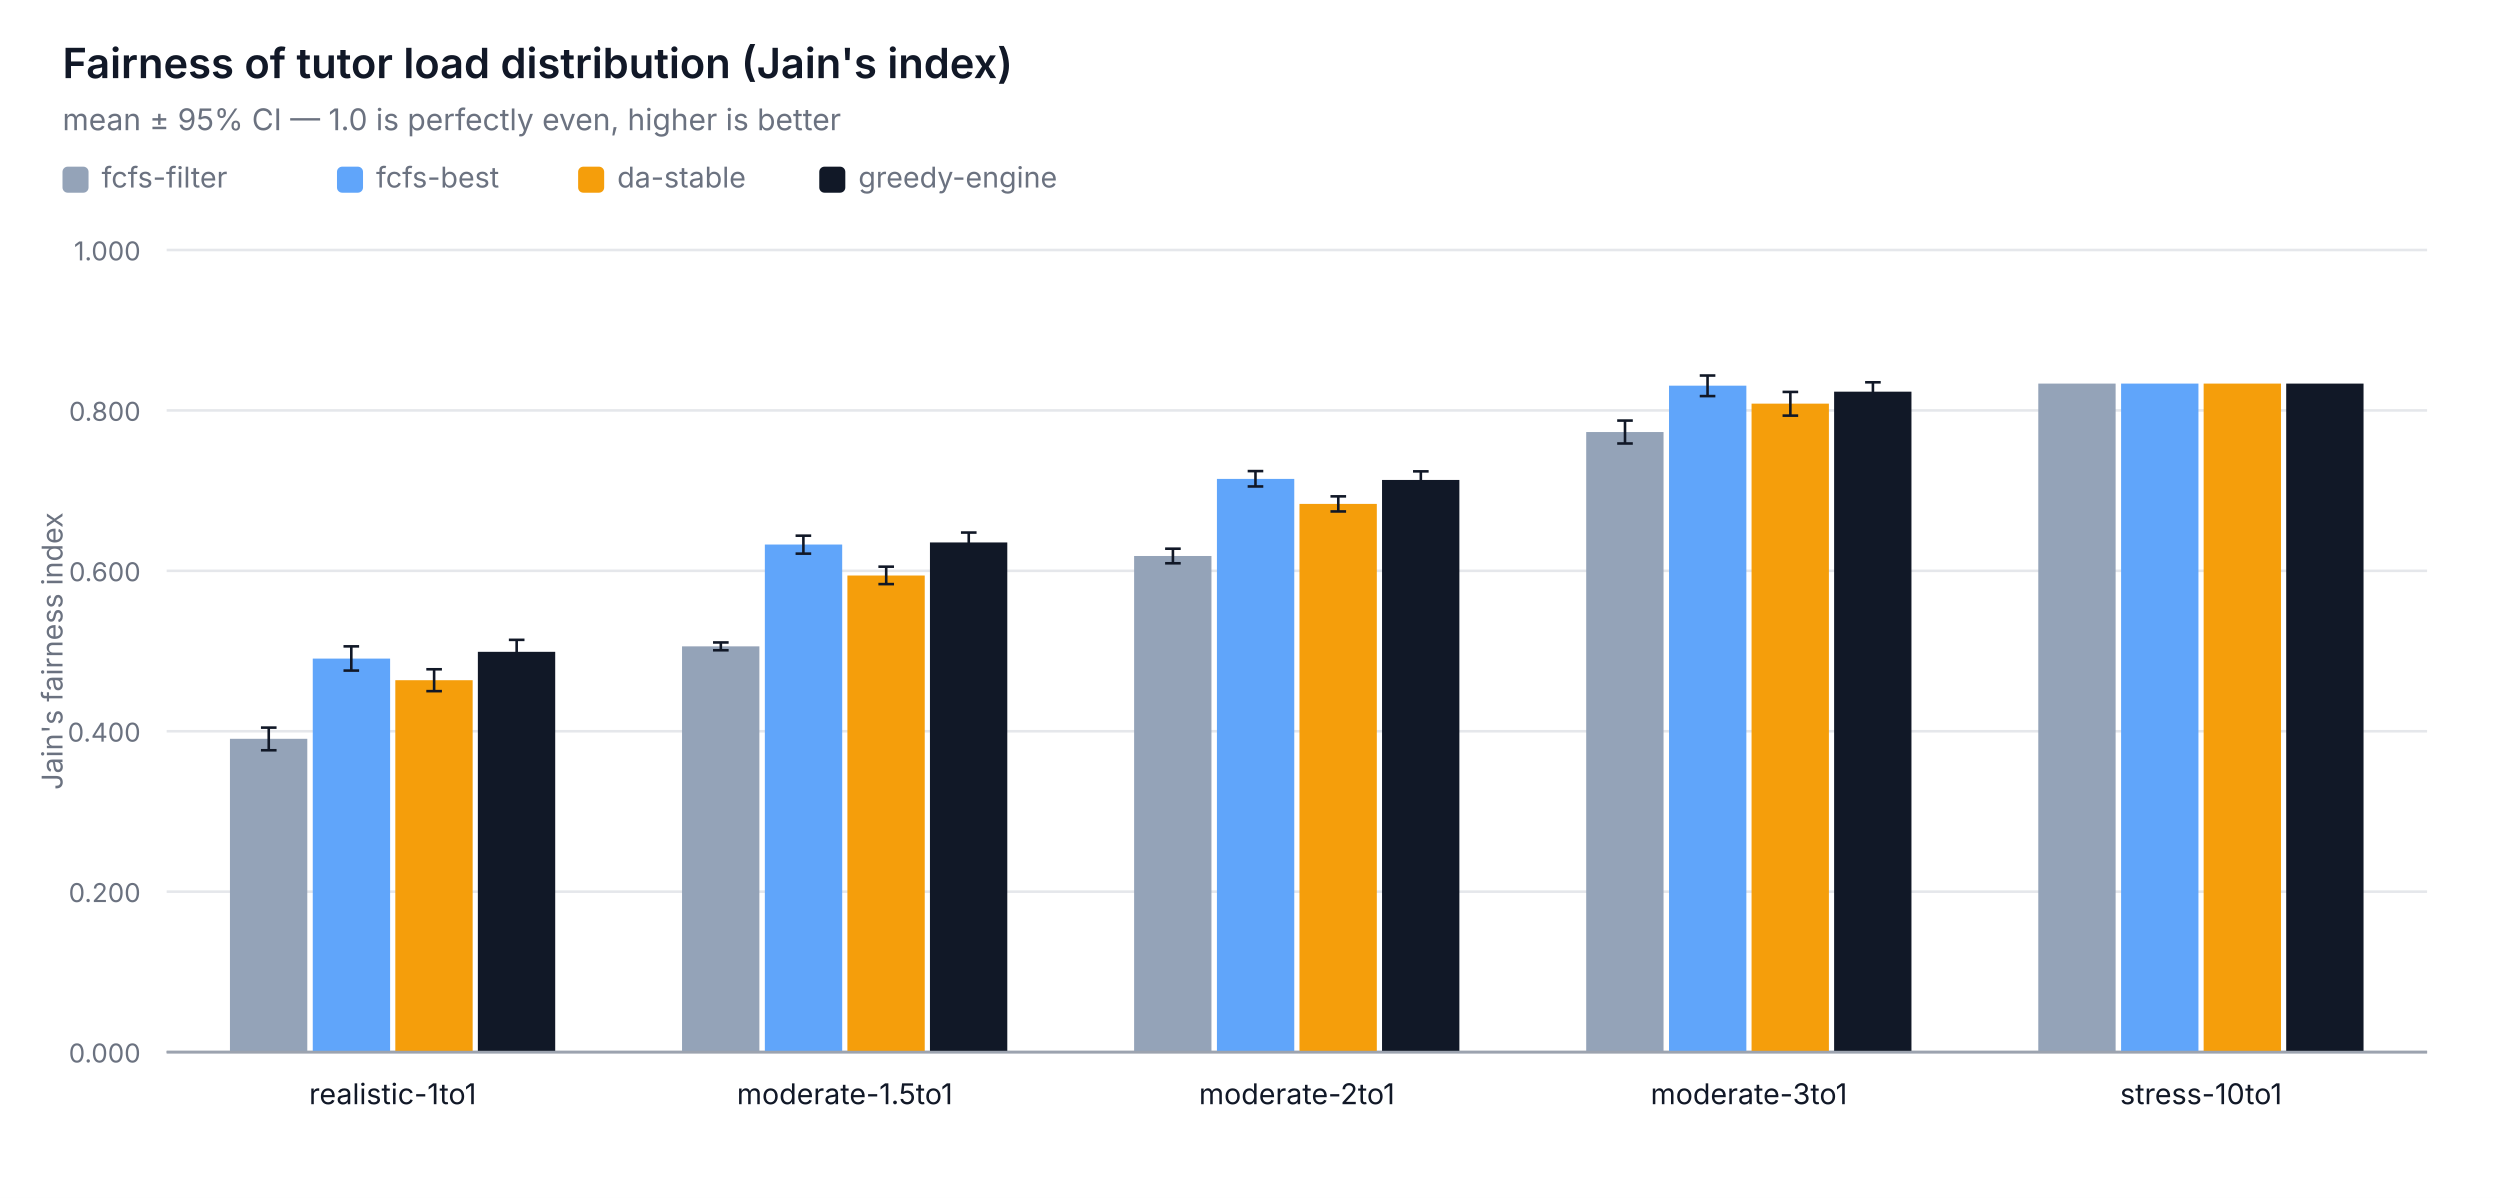
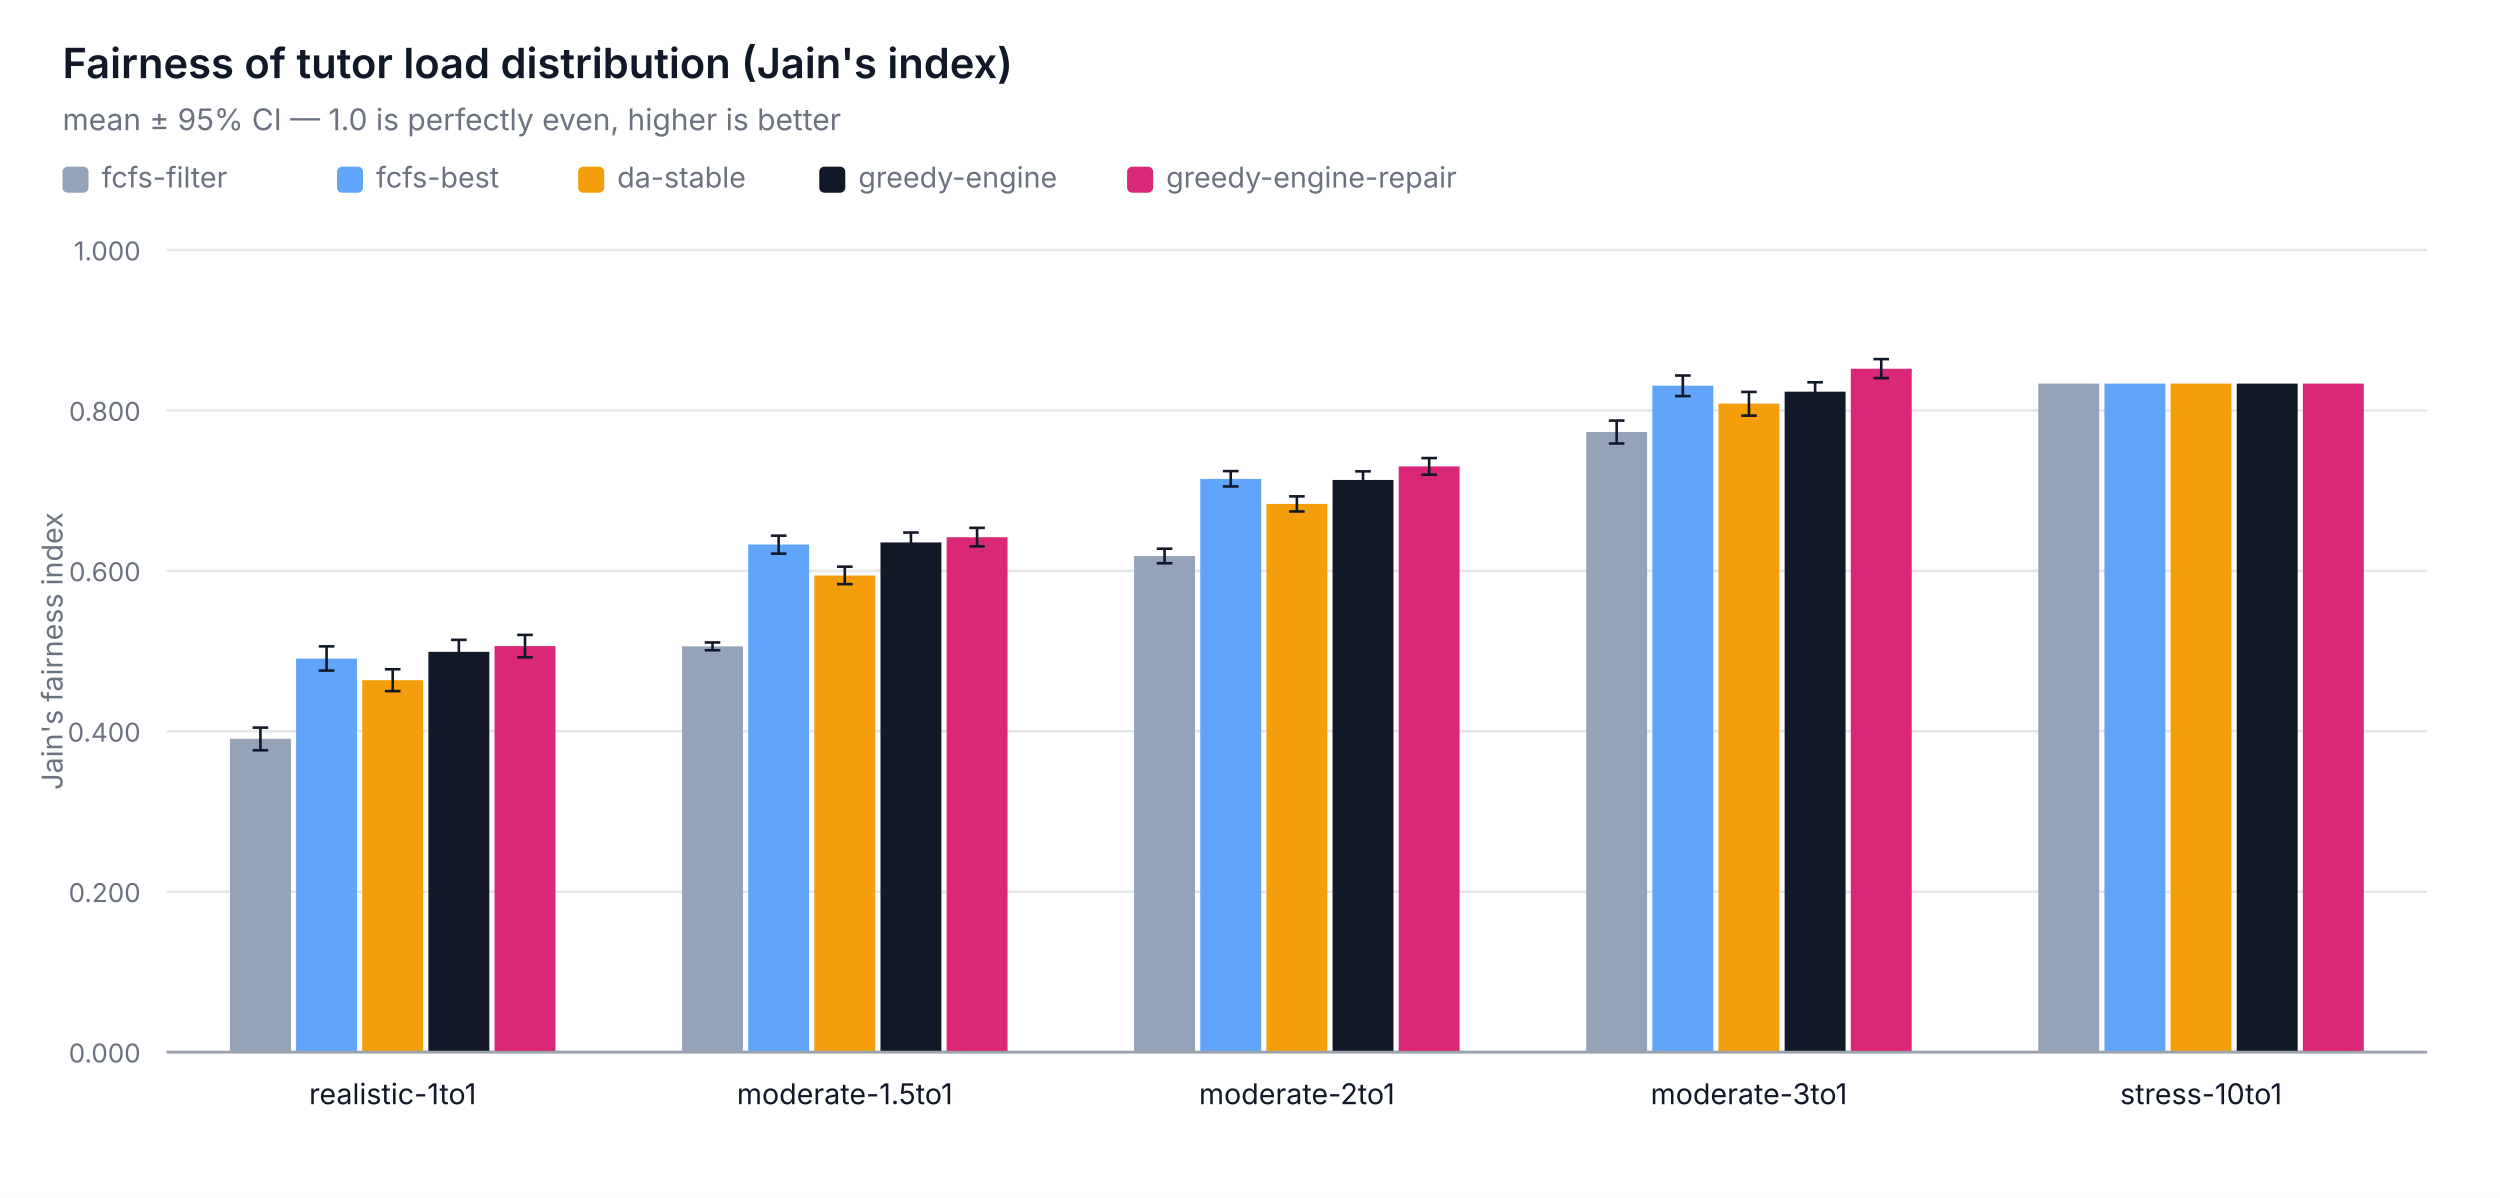
<svg xmlns="http://www.w3.org/2000/svg" width="960" height="460" viewBox="0 0 960 460" role="img" aria-label="Fairness of tutor load distribution (Jain's index)">
  <rect width="960" height="460" fill="#ffffff" />
  <text x="24" y="30" font-family="'Inter', 'Helvetica Neue', Arial, sans-serif" font-size="16" font-weight="600" fill="#111827">Fairness of tutor load distribution (Jain's index)</text>
  <text x="24" y="50" font-family="'Inter', 'Helvetica Neue', Arial, sans-serif" font-size="11.5" fill="#6b7280">mean ± 95% CI — 1.0 is perfectly even, higher is better</text>
  <rect x="24" y="64" width="10" height="10" rx="2" fill="#94a3b8" />
  <text x="39.0" y="72.0" font-family="'Inter', 'Helvetica Neue', Arial, sans-serif" font-size="11" font-weight="400" fill="#6b7280" text-anchor="start">fcfs-filter</text>
  <rect x="129.4" y="64" width="10" height="10" rx="2" fill="#60a5fa" />
  <text x="144.4" y="72.0" font-family="'Inter', 'Helvetica Neue', Arial, sans-serif" font-size="11" font-weight="400" fill="#6b7280" text-anchor="start">fcfs-best</text>
  <rect x="222" y="64" width="10" height="10" rx="2" fill="#f59e0b" />
  <text x="237.0" y="72.0" font-family="'Inter', 'Helvetica Neue', Arial, sans-serif" font-size="11" font-weight="400" fill="#6b7280" text-anchor="start">da-stable</text>
  <rect x="314.6" y="64" width="10" height="10" rx="2" fill="#111827" />
  <text x="329.6" y="72.0" font-family="'Inter', 'Helvetica Neue', Arial, sans-serif" font-size="11" font-weight="400" fill="#6b7280" text-anchor="start">greedy-engine</text>
+   <rect x="432.8" y="64" width="10" height="10" rx="2" fill="#db2777" />
+   <text x="447.8" y="72.0" font-family="'Inter', 'Helvetica Neue', Arial, sans-serif" font-size="11" font-weight="400" fill="#6b7280" text-anchor="start">greedy-engine-repair</text>
  <line x1="64" y1="404.0" x2="932" y2="404.0" stroke="#9ca3af" stroke-width="1" />
  <text x="54.0" y="408.0" font-family="'Inter', 'Helvetica Neue', Arial, sans-serif" font-size="10" font-weight="400" fill="#6b7280" text-anchor="end">0.000</text>
  <line x1="64" y1="342.4" x2="932" y2="342.4" stroke="#e5e7eb" stroke-width="1" />
  <text x="54.0" y="346.4" font-family="'Inter', 'Helvetica Neue', Arial, sans-serif" font-size="10" font-weight="400" fill="#6b7280" text-anchor="end">0.200</text>
  <line x1="64" y1="280.8" x2="932" y2="280.8" stroke="#e5e7eb" stroke-width="1" />
  <text x="54.0" y="284.8" font-family="'Inter', 'Helvetica Neue', Arial, sans-serif" font-size="10" font-weight="400" fill="#6b7280" text-anchor="end">0.400</text>
  <line x1="64" y1="219.2" x2="932" y2="219.2" stroke="#e5e7eb" stroke-width="1" />
  <text x="54.0" y="223.2" font-family="'Inter', 'Helvetica Neue', Arial, sans-serif" font-size="10" font-weight="400" fill="#6b7280" text-anchor="end">0.600</text>
  <line x1="64" y1="157.6" x2="932" y2="157.6" stroke="#e5e7eb" stroke-width="1" />
  <text x="54.0" y="161.6" font-family="'Inter', 'Helvetica Neue', Arial, sans-serif" font-size="10" font-weight="400" fill="#6b7280" text-anchor="end">0.800</text>
  <line x1="64" y1="96.0" x2="932" y2="96.0" stroke="#e5e7eb" stroke-width="1" />
  <text x="54.0" y="100.0" font-family="'Inter', 'Helvetica Neue', Arial, sans-serif" font-size="10" font-weight="400" fill="#6b7280" text-anchor="end">1.000</text>
-   <rect x="88.3" y="283.7" width="29.7" height="120.3" fill="#94a3b8" />
-   <line x1="103.2" y1="279.4" x2="103.2" y2="288.1" stroke="#111827" stroke-width="1" />
-   <line x1="100.2" y1="279.4" x2="106.2" y2="279.4" stroke="#111827" stroke-width="1" />
-   <line x1="100.2" y1="288.1" x2="106.2" y2="288.1" stroke="#111827" stroke-width="1" />
-   <rect x="120.1" y="252.9" width="29.7" height="151.1" fill="#60a5fa" />
-   <line x1="134.9" y1="248.2" x2="134.9" y2="257.5" stroke="#111827" stroke-width="1" />
-   <line x1="131.9" y1="248.2" x2="137.9" y2="248.2" stroke="#111827" stroke-width="1" />
-   <line x1="131.9" y1="257.5" x2="137.9" y2="257.5" stroke="#111827" stroke-width="1" />
-   <rect x="151.8" y="261.2" width="29.7" height="142.8" fill="#f59e0b" />
-   <line x1="166.7" y1="257.0" x2="166.7" y2="265.4" stroke="#111827" stroke-width="1" />
-   <line x1="163.7" y1="257.0" x2="169.7" y2="257.0" stroke="#111827" stroke-width="1" />
-   <line x1="163.7" y1="265.4" x2="169.7" y2="265.4" stroke="#111827" stroke-width="1" />
-   <rect x="183.5" y="250.3" width="29.7" height="153.7" fill="#111827" />
-   <line x1="198.4" y1="245.7" x2="198.4" y2="254.9" stroke="#111827" stroke-width="1" />
-   <line x1="195.4" y1="245.7" x2="201.4" y2="245.7" stroke="#111827" stroke-width="1" />
-   <line x1="195.4" y1="254.9" x2="201.4" y2="254.9" stroke="#111827" stroke-width="1" />
+   <rect x="88.3" y="283.7" width="23.4" height="120.3" fill="#94a3b8" />
+   <line x1="100.0" y1="279.4" x2="100.0" y2="288.1" stroke="#111827" stroke-width="1" />
+   <line x1="97.0" y1="279.4" x2="103.0" y2="279.4" stroke="#111827" stroke-width="1" />
+   <line x1="97.0" y1="288.1" x2="103.0" y2="288.1" stroke="#111827" stroke-width="1" />
+   <rect x="113.7" y="252.9" width="23.4" height="151.1" fill="#60a5fa" />
+   <line x1="125.4" y1="248.2" x2="125.4" y2="257.5" stroke="#111827" stroke-width="1" />
+   <line x1="122.4" y1="248.2" x2="128.4" y2="248.2" stroke="#111827" stroke-width="1" />
+   <line x1="122.4" y1="257.5" x2="128.4" y2="257.5" stroke="#111827" stroke-width="1" />
+   <rect x="139.1" y="261.2" width="23.4" height="142.8" fill="#f59e0b" />
+   <line x1="150.8" y1="257.0" x2="150.8" y2="265.4" stroke="#111827" stroke-width="1" />
+   <line x1="147.8" y1="257.0" x2="153.8" y2="257.0" stroke="#111827" stroke-width="1" />
+   <line x1="147.8" y1="265.4" x2="153.8" y2="265.4" stroke="#111827" stroke-width="1" />
+   <rect x="164.5" y="250.3" width="23.4" height="153.7" fill="#111827" />
+   <line x1="176.2" y1="245.7" x2="176.2" y2="254.9" stroke="#111827" stroke-width="1" />
+   <line x1="173.2" y1="245.7" x2="179.2" y2="245.7" stroke="#111827" stroke-width="1" />
+   <line x1="173.2" y1="254.9" x2="179.2" y2="254.9" stroke="#111827" stroke-width="1" />
+   <rect x="189.9" y="248.1" width="23.4" height="155.9" fill="#db2777" />
+   <line x1="201.6" y1="243.8" x2="201.6" y2="252.4" stroke="#111827" stroke-width="1" />
+   <line x1="198.6" y1="243.8" x2="204.6" y2="243.8" stroke="#111827" stroke-width="1" />
+   <line x1="198.6" y1="252.4" x2="204.6" y2="252.4" stroke="#111827" stroke-width="1" />
  <text x="150.8" y="424.0" font-family="'Inter', 'Helvetica Neue', Arial, sans-serif" font-size="11" font-weight="400" fill="#111827" text-anchor="middle">realistic-1to1</text>
-   <rect x="261.9" y="248.2" width="29.7" height="155.8" fill="#94a3b8" />
-   <line x1="276.8" y1="246.7" x2="276.8" y2="249.7" stroke="#111827" stroke-width="1" />
-   <line x1="273.8" y1="246.7" x2="279.8" y2="246.7" stroke="#111827" stroke-width="1" />
-   <line x1="273.8" y1="249.7" x2="279.8" y2="249.7" stroke="#111827" stroke-width="1" />
-   <rect x="293.7" y="209.1" width="29.7" height="194.9" fill="#60a5fa" />
-   <line x1="308.5" y1="205.7" x2="308.5" y2="212.6" stroke="#111827" stroke-width="1" />
-   <line x1="305.5" y1="205.7" x2="311.5" y2="205.7" stroke="#111827" stroke-width="1" />
-   <line x1="305.5" y1="212.6" x2="311.5" y2="212.6" stroke="#111827" stroke-width="1" />
-   <rect x="325.4" y="221.0" width="29.7" height="183.0" fill="#f59e0b" />
-   <line x1="340.3" y1="217.6" x2="340.3" y2="224.3" stroke="#111827" stroke-width="1" />
-   <line x1="337.3" y1="217.6" x2="343.3" y2="217.6" stroke="#111827" stroke-width="1" />
-   <line x1="337.3" y1="224.3" x2="343.3" y2="224.3" stroke="#111827" stroke-width="1" />
-   <rect x="357.1" y="208.3" width="29.7" height="195.7" fill="#111827" />
-   <line x1="372.0" y1="204.5" x2="372.0" y2="212.0" stroke="#111827" stroke-width="1" />
-   <line x1="369.0" y1="204.5" x2="375.0" y2="204.5" stroke="#111827" stroke-width="1" />
-   <line x1="369.0" y1="212.0" x2="375.0" y2="212.0" stroke="#111827" stroke-width="1" />
+   <rect x="261.9" y="248.2" width="23.4" height="155.8" fill="#94a3b8" />
+   <line x1="273.6" y1="246.7" x2="273.6" y2="249.7" stroke="#111827" stroke-width="1" />
+   <line x1="270.6" y1="246.7" x2="276.6" y2="246.7" stroke="#111827" stroke-width="1" />
+   <line x1="270.6" y1="249.7" x2="276.6" y2="249.7" stroke="#111827" stroke-width="1" />
+   <rect x="287.3" y="209.1" width="23.4" height="194.9" fill="#60a5fa" />
+   <line x1="299.0" y1="205.7" x2="299.0" y2="212.6" stroke="#111827" stroke-width="1" />
+   <line x1="296.0" y1="205.7" x2="302.0" y2="205.7" stroke="#111827" stroke-width="1" />
+   <line x1="296.0" y1="212.6" x2="302.0" y2="212.6" stroke="#111827" stroke-width="1" />
+   <rect x="312.7" y="221.0" width="23.4" height="183.0" fill="#f59e0b" />
+   <line x1="324.4" y1="217.6" x2="324.4" y2="224.3" stroke="#111827" stroke-width="1" />
+   <line x1="321.4" y1="217.6" x2="327.4" y2="217.6" stroke="#111827" stroke-width="1" />
+   <line x1="321.4" y1="224.3" x2="327.4" y2="224.3" stroke="#111827" stroke-width="1" />
+   <rect x="338.1" y="208.3" width="23.4" height="195.7" fill="#111827" />
+   <line x1="349.8" y1="204.5" x2="349.8" y2="212.0" stroke="#111827" stroke-width="1" />
+   <line x1="346.8" y1="204.5" x2="352.8" y2="204.5" stroke="#111827" stroke-width="1" />
+   <line x1="346.8" y1="212.0" x2="352.8" y2="212.0" stroke="#111827" stroke-width="1" />
+   <rect x="363.5" y="206.3" width="23.4" height="197.7" fill="#db2777" />
+   <line x1="375.2" y1="202.7" x2="375.2" y2="209.8" stroke="#111827" stroke-width="1" />
+   <line x1="372.2" y1="202.7" x2="378.2" y2="202.7" stroke="#111827" stroke-width="1" />
+   <line x1="372.2" y1="209.8" x2="378.2" y2="209.8" stroke="#111827" stroke-width="1" />
  <text x="324.4" y="424.0" font-family="'Inter', 'Helvetica Neue', Arial, sans-serif" font-size="11" font-weight="400" fill="#111827" text-anchor="middle">moderate-1.5to1</text>
-   <rect x="435.5" y="213.5" width="29.7" height="190.5" fill="#94a3b8" />
-   <line x1="450.4" y1="210.7" x2="450.4" y2="216.3" stroke="#111827" stroke-width="1" />
-   <line x1="447.4" y1="210.7" x2="453.4" y2="210.7" stroke="#111827" stroke-width="1" />
-   <line x1="447.4" y1="216.3" x2="453.4" y2="216.3" stroke="#111827" stroke-width="1" />
-   <rect x="467.3" y="183.9" width="29.7" height="220.1" fill="#60a5fa" />
-   <line x1="482.1" y1="180.9" x2="482.1" y2="186.8" stroke="#111827" stroke-width="1" />
-   <line x1="479.1" y1="180.9" x2="485.1" y2="180.9" stroke="#111827" stroke-width="1" />
-   <line x1="479.1" y1="186.8" x2="485.1" y2="186.8" stroke="#111827" stroke-width="1" />
-   <rect x="499.0" y="193.5" width="29.7" height="210.5" fill="#f59e0b" />
-   <line x1="513.9" y1="190.6" x2="513.9" y2="196.4" stroke="#111827" stroke-width="1" />
-   <line x1="510.9" y1="190.6" x2="516.9" y2="190.6" stroke="#111827" stroke-width="1" />
-   <line x1="510.9" y1="196.4" x2="516.9" y2="196.4" stroke="#111827" stroke-width="1" />
-   <rect x="530.7" y="184.3" width="29.7" height="219.7" fill="#111827" />
-   <line x1="545.6" y1="181.0" x2="545.6" y2="187.6" stroke="#111827" stroke-width="1" />
-   <line x1="542.6" y1="181.0" x2="548.6" y2="181.0" stroke="#111827" stroke-width="1" />
-   <line x1="542.6" y1="187.6" x2="548.6" y2="187.6" stroke="#111827" stroke-width="1" />
+   <rect x="435.5" y="213.5" width="23.4" height="190.5" fill="#94a3b8" />
+   <line x1="447.2" y1="210.7" x2="447.2" y2="216.3" stroke="#111827" stroke-width="1" />
+   <line x1="444.2" y1="210.7" x2="450.2" y2="210.7" stroke="#111827" stroke-width="1" />
+   <line x1="444.2" y1="216.3" x2="450.2" y2="216.3" stroke="#111827" stroke-width="1" />
+   <rect x="460.9" y="183.9" width="23.4" height="220.1" fill="#60a5fa" />
+   <line x1="472.6" y1="180.9" x2="472.6" y2="186.8" stroke="#111827" stroke-width="1" />
+   <line x1="469.6" y1="180.9" x2="475.6" y2="180.9" stroke="#111827" stroke-width="1" />
+   <line x1="469.6" y1="186.8" x2="475.6" y2="186.8" stroke="#111827" stroke-width="1" />
+   <rect x="486.3" y="193.5" width="23.4" height="210.5" fill="#f59e0b" />
+   <line x1="498.0" y1="190.6" x2="498.0" y2="196.4" stroke="#111827" stroke-width="1" />
+   <line x1="495.0" y1="190.6" x2="501.0" y2="190.6" stroke="#111827" stroke-width="1" />
+   <line x1="495.0" y1="196.4" x2="501.0" y2="196.4" stroke="#111827" stroke-width="1" />
+   <rect x="511.7" y="184.3" width="23.4" height="219.7" fill="#111827" />
+   <line x1="523.4" y1="181.0" x2="523.4" y2="187.6" stroke="#111827" stroke-width="1" />
+   <line x1="520.4" y1="181.0" x2="526.4" y2="181.0" stroke="#111827" stroke-width="1" />
+   <line x1="520.4" y1="187.6" x2="526.4" y2="187.6" stroke="#111827" stroke-width="1" />
+   <rect x="537.1" y="179.1" width="23.4" height="224.9" fill="#db2777" />
+   <line x1="548.8" y1="175.9" x2="548.8" y2="182.3" stroke="#111827" stroke-width="1" />
+   <line x1="545.8" y1="175.9" x2="551.8" y2="175.9" stroke="#111827" stroke-width="1" />
+   <line x1="545.8" y1="182.3" x2="551.8" y2="182.3" stroke="#111827" stroke-width="1" />
  <text x="498.0" y="424.0" font-family="'Inter', 'Helvetica Neue', Arial, sans-serif" font-size="11" font-weight="400" fill="#111827" text-anchor="middle">moderate-2to1</text>
-   <rect x="609.1" y="165.9" width="29.7" height="238.1" fill="#94a3b8" />
-   <line x1="624.0" y1="161.5" x2="624.0" y2="170.3" stroke="#111827" stroke-width="1" />
-   <line x1="621.0" y1="161.5" x2="627.0" y2="161.5" stroke="#111827" stroke-width="1" />
-   <line x1="621.0" y1="170.3" x2="627.0" y2="170.3" stroke="#111827" stroke-width="1" />
-   <rect x="640.9" y="148.1" width="29.7" height="255.9" fill="#60a5fa" />
-   <line x1="655.7" y1="144.2" x2="655.7" y2="152.1" stroke="#111827" stroke-width="1" />
-   <line x1="652.7" y1="144.2" x2="658.7" y2="144.2" stroke="#111827" stroke-width="1" />
-   <line x1="652.7" y1="152.1" x2="658.7" y2="152.1" stroke="#111827" stroke-width="1" />
-   <rect x="672.6" y="155.0" width="29.7" height="249.0" fill="#f59e0b" />
-   <line x1="687.5" y1="150.5" x2="687.5" y2="159.6" stroke="#111827" stroke-width="1" />
-   <line x1="684.5" y1="150.5" x2="690.5" y2="150.5" stroke="#111827" stroke-width="1" />
-   <line x1="684.5" y1="159.6" x2="690.5" y2="159.6" stroke="#111827" stroke-width="1" />
-   <rect x="704.3" y="150.4" width="29.7" height="253.6" fill="#111827" />
-   <line x1="719.2" y1="146.8" x2="719.2" y2="154.0" stroke="#111827" stroke-width="1" />
-   <line x1="716.2" y1="146.8" x2="722.2" y2="146.8" stroke="#111827" stroke-width="1" />
-   <line x1="716.2" y1="154.0" x2="722.2" y2="154.0" stroke="#111827" stroke-width="1" />
+   <rect x="609.1" y="165.9" width="23.4" height="238.1" fill="#94a3b8" />
+   <line x1="620.8" y1="161.5" x2="620.8" y2="170.3" stroke="#111827" stroke-width="1" />
+   <line x1="617.8" y1="161.5" x2="623.8" y2="161.5" stroke="#111827" stroke-width="1" />
+   <line x1="617.8" y1="170.3" x2="623.8" y2="170.3" stroke="#111827" stroke-width="1" />
+   <rect x="634.5" y="148.1" width="23.4" height="255.9" fill="#60a5fa" />
+   <line x1="646.2" y1="144.2" x2="646.2" y2="152.1" stroke="#111827" stroke-width="1" />
+   <line x1="643.2" y1="144.2" x2="649.2" y2="144.2" stroke="#111827" stroke-width="1" />
+   <line x1="643.2" y1="152.1" x2="649.2" y2="152.1" stroke="#111827" stroke-width="1" />
+   <rect x="659.9" y="155.0" width="23.4" height="249.0" fill="#f59e0b" />
+   <line x1="671.6" y1="150.5" x2="671.6" y2="159.6" stroke="#111827" stroke-width="1" />
+   <line x1="668.6" y1="150.5" x2="674.6" y2="150.5" stroke="#111827" stroke-width="1" />
+   <line x1="668.6" y1="159.6" x2="674.6" y2="159.6" stroke="#111827" stroke-width="1" />
+   <rect x="685.3" y="150.4" width="23.4" height="253.6" fill="#111827" />
+   <line x1="697.0" y1="146.8" x2="697.0" y2="154.0" stroke="#111827" stroke-width="1" />
+   <line x1="694.0" y1="146.8" x2="700.0" y2="146.8" stroke="#111827" stroke-width="1" />
+   <line x1="694.0" y1="154.0" x2="700.0" y2="154.0" stroke="#111827" stroke-width="1" />
+   <rect x="710.7" y="141.6" width="23.4" height="262.4" fill="#db2777" />
+   <line x1="722.4" y1="137.9" x2="722.4" y2="145.2" stroke="#111827" stroke-width="1" />
+   <line x1="719.4" y1="137.9" x2="725.4" y2="137.9" stroke="#111827" stroke-width="1" />
+   <line x1="719.4" y1="145.2" x2="725.4" y2="145.2" stroke="#111827" stroke-width="1" />
  <text x="671.6" y="424.0" font-family="'Inter', 'Helvetica Neue', Arial, sans-serif" font-size="11" font-weight="400" fill="#111827" text-anchor="middle">moderate-3to1</text>
-   <rect x="782.7" y="147.3" width="29.7" height="256.7" fill="#94a3b8" />
-   <rect x="814.5" y="147.3" width="29.7" height="256.7" fill="#60a5fa" />
-   <rect x="846.2" y="147.3" width="29.7" height="256.7" fill="#f59e0b" />
-   <rect x="877.9" y="147.3" width="29.7" height="256.7" fill="#111827" />
+   <rect x="782.7" y="147.3" width="23.4" height="256.7" fill="#94a3b8" />
+   <rect x="808.1" y="147.3" width="23.4" height="256.7" fill="#60a5fa" />
+   <rect x="833.5" y="147.3" width="23.4" height="256.7" fill="#f59e0b" />
+   <rect x="858.9" y="147.3" width="23.4" height="256.7" fill="#111827" />
+   <rect x="884.3" y="147.3" width="23.4" height="256.7" fill="#db2777" />
  <text x="845.2" y="424.0" font-family="'Inter', 'Helvetica Neue', Arial, sans-serif" font-size="11" font-weight="400" fill="#111827" text-anchor="middle">stress-10to1</text>
  <line x1="64" y1="404" x2="932" y2="404" stroke="#9ca3af" stroke-width="1" />
  <text transform="rotate(-90 24 250)" x="24.0" y="250.0" font-family="'Inter', 'Helvetica Neue', Arial, sans-serif" font-size="11" font-weight="400" fill="#6b7280" text-anchor="middle">Jain's fairness index</text>
</svg>
